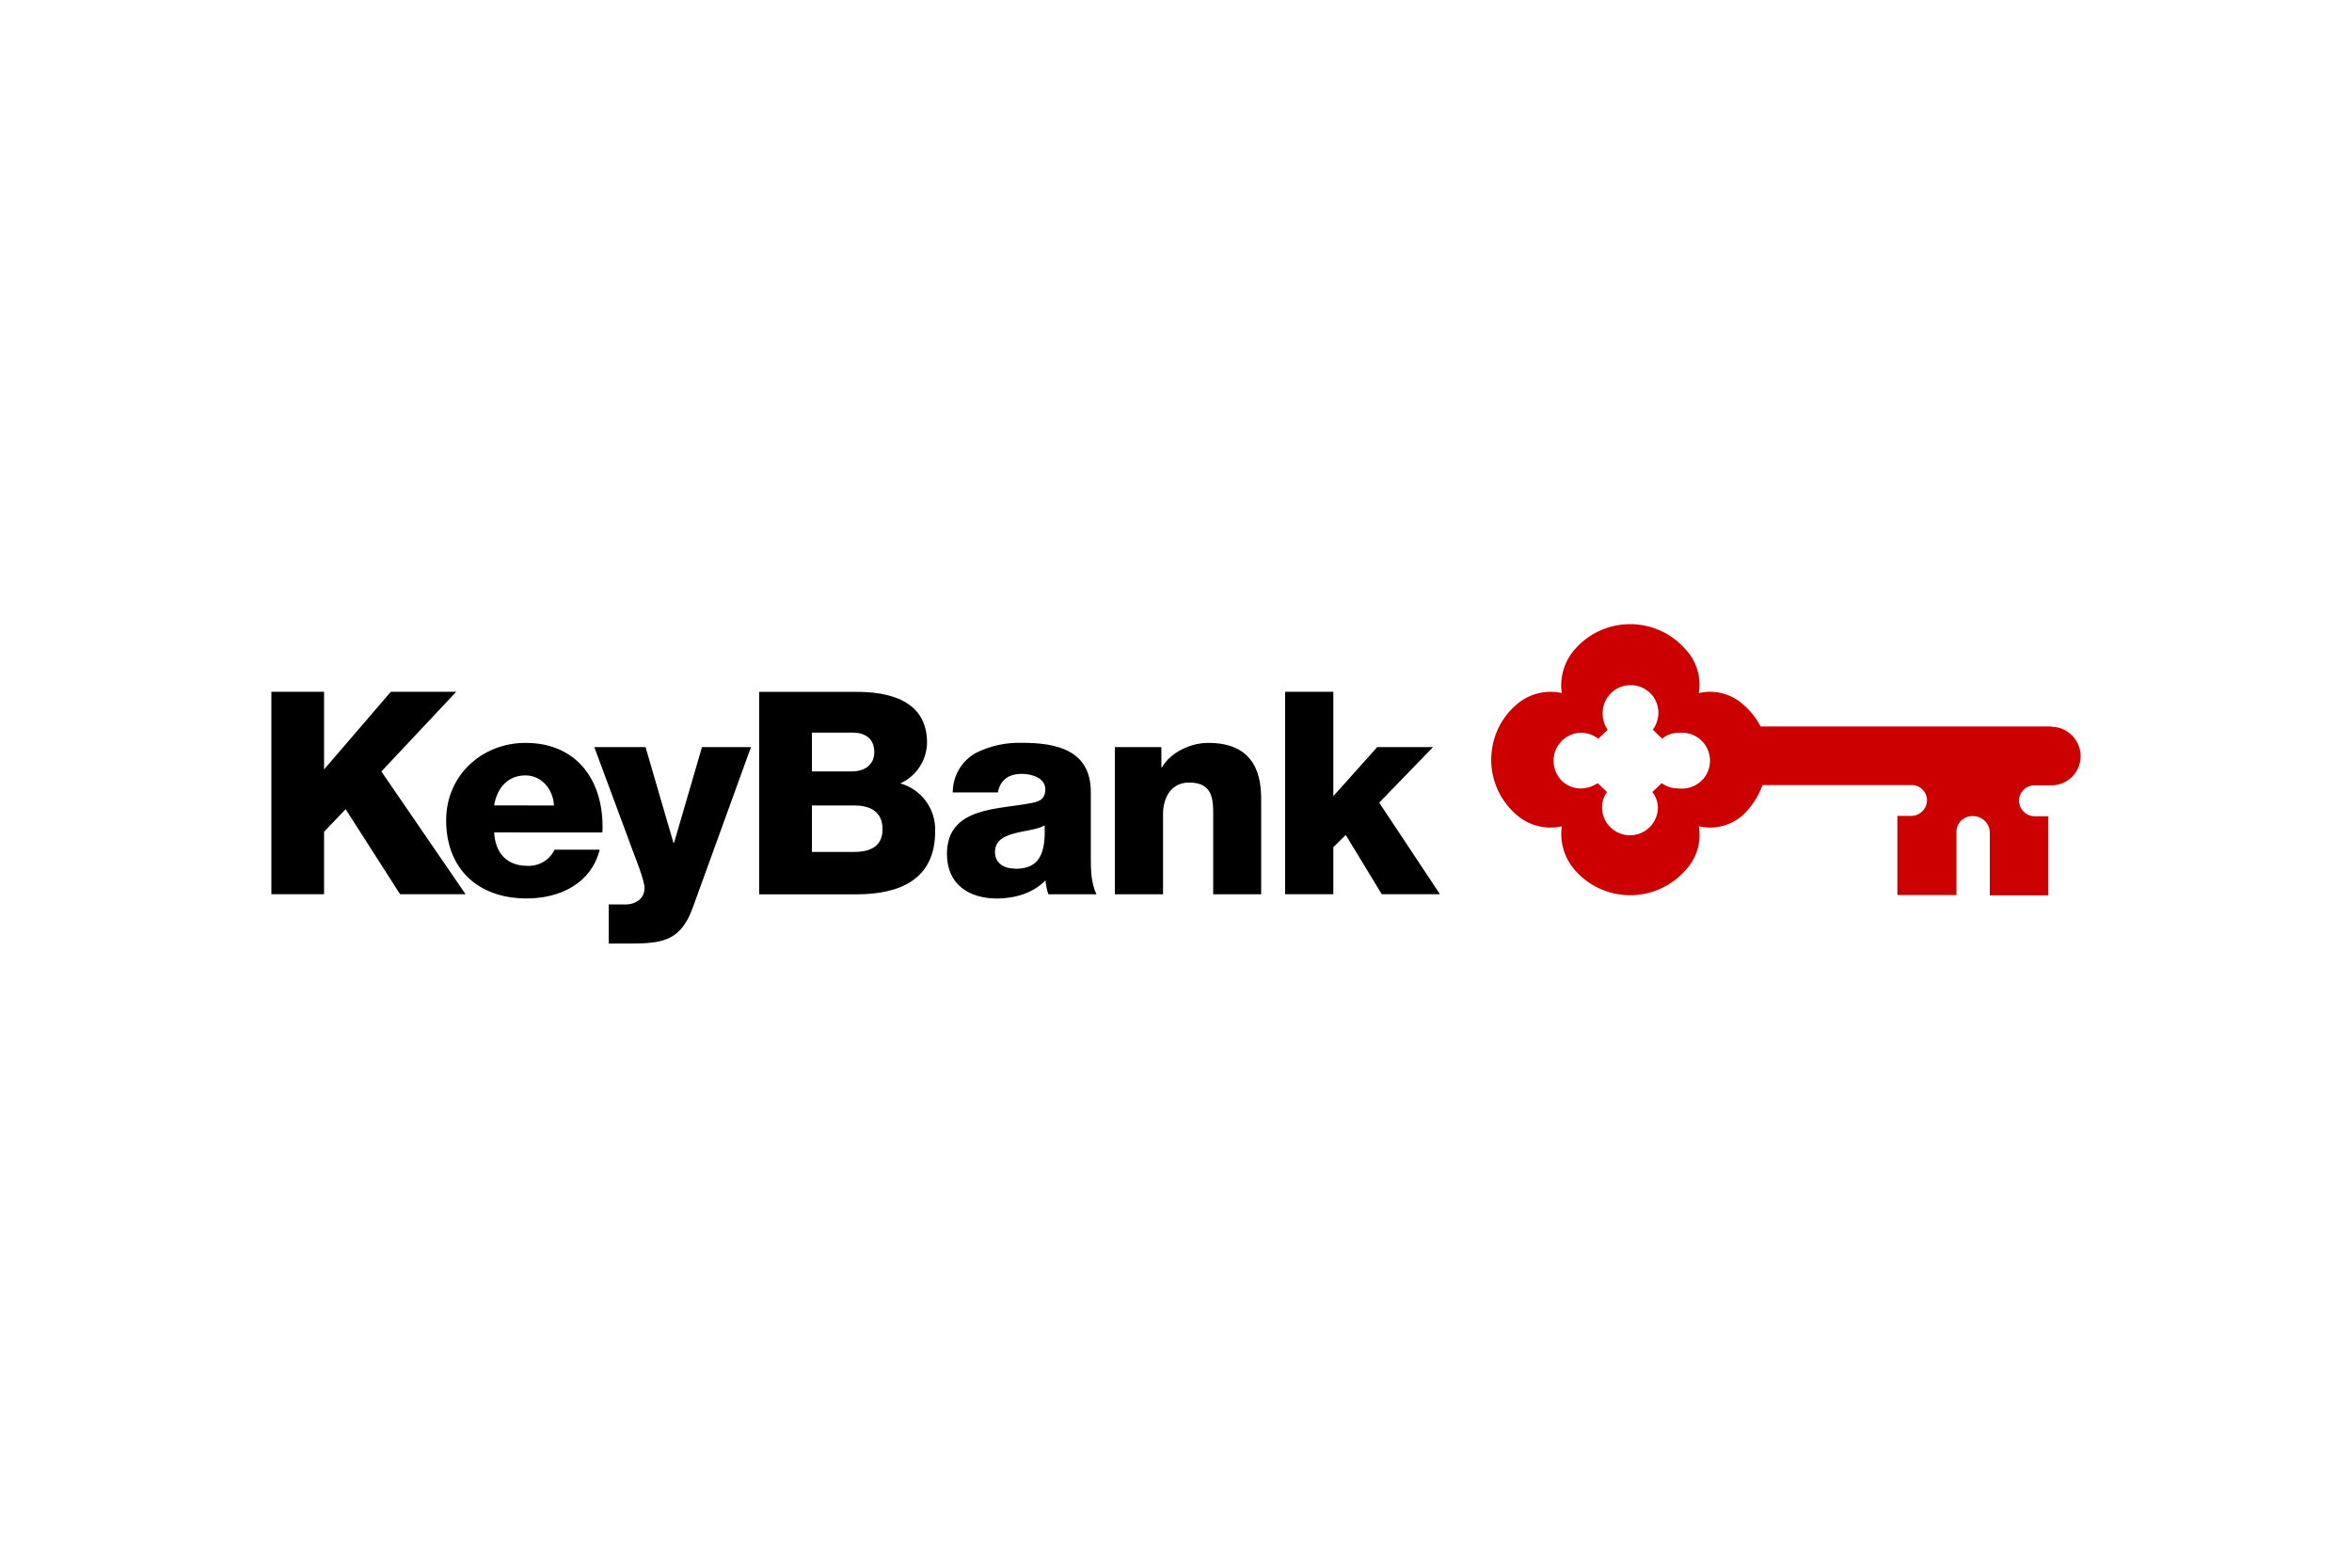
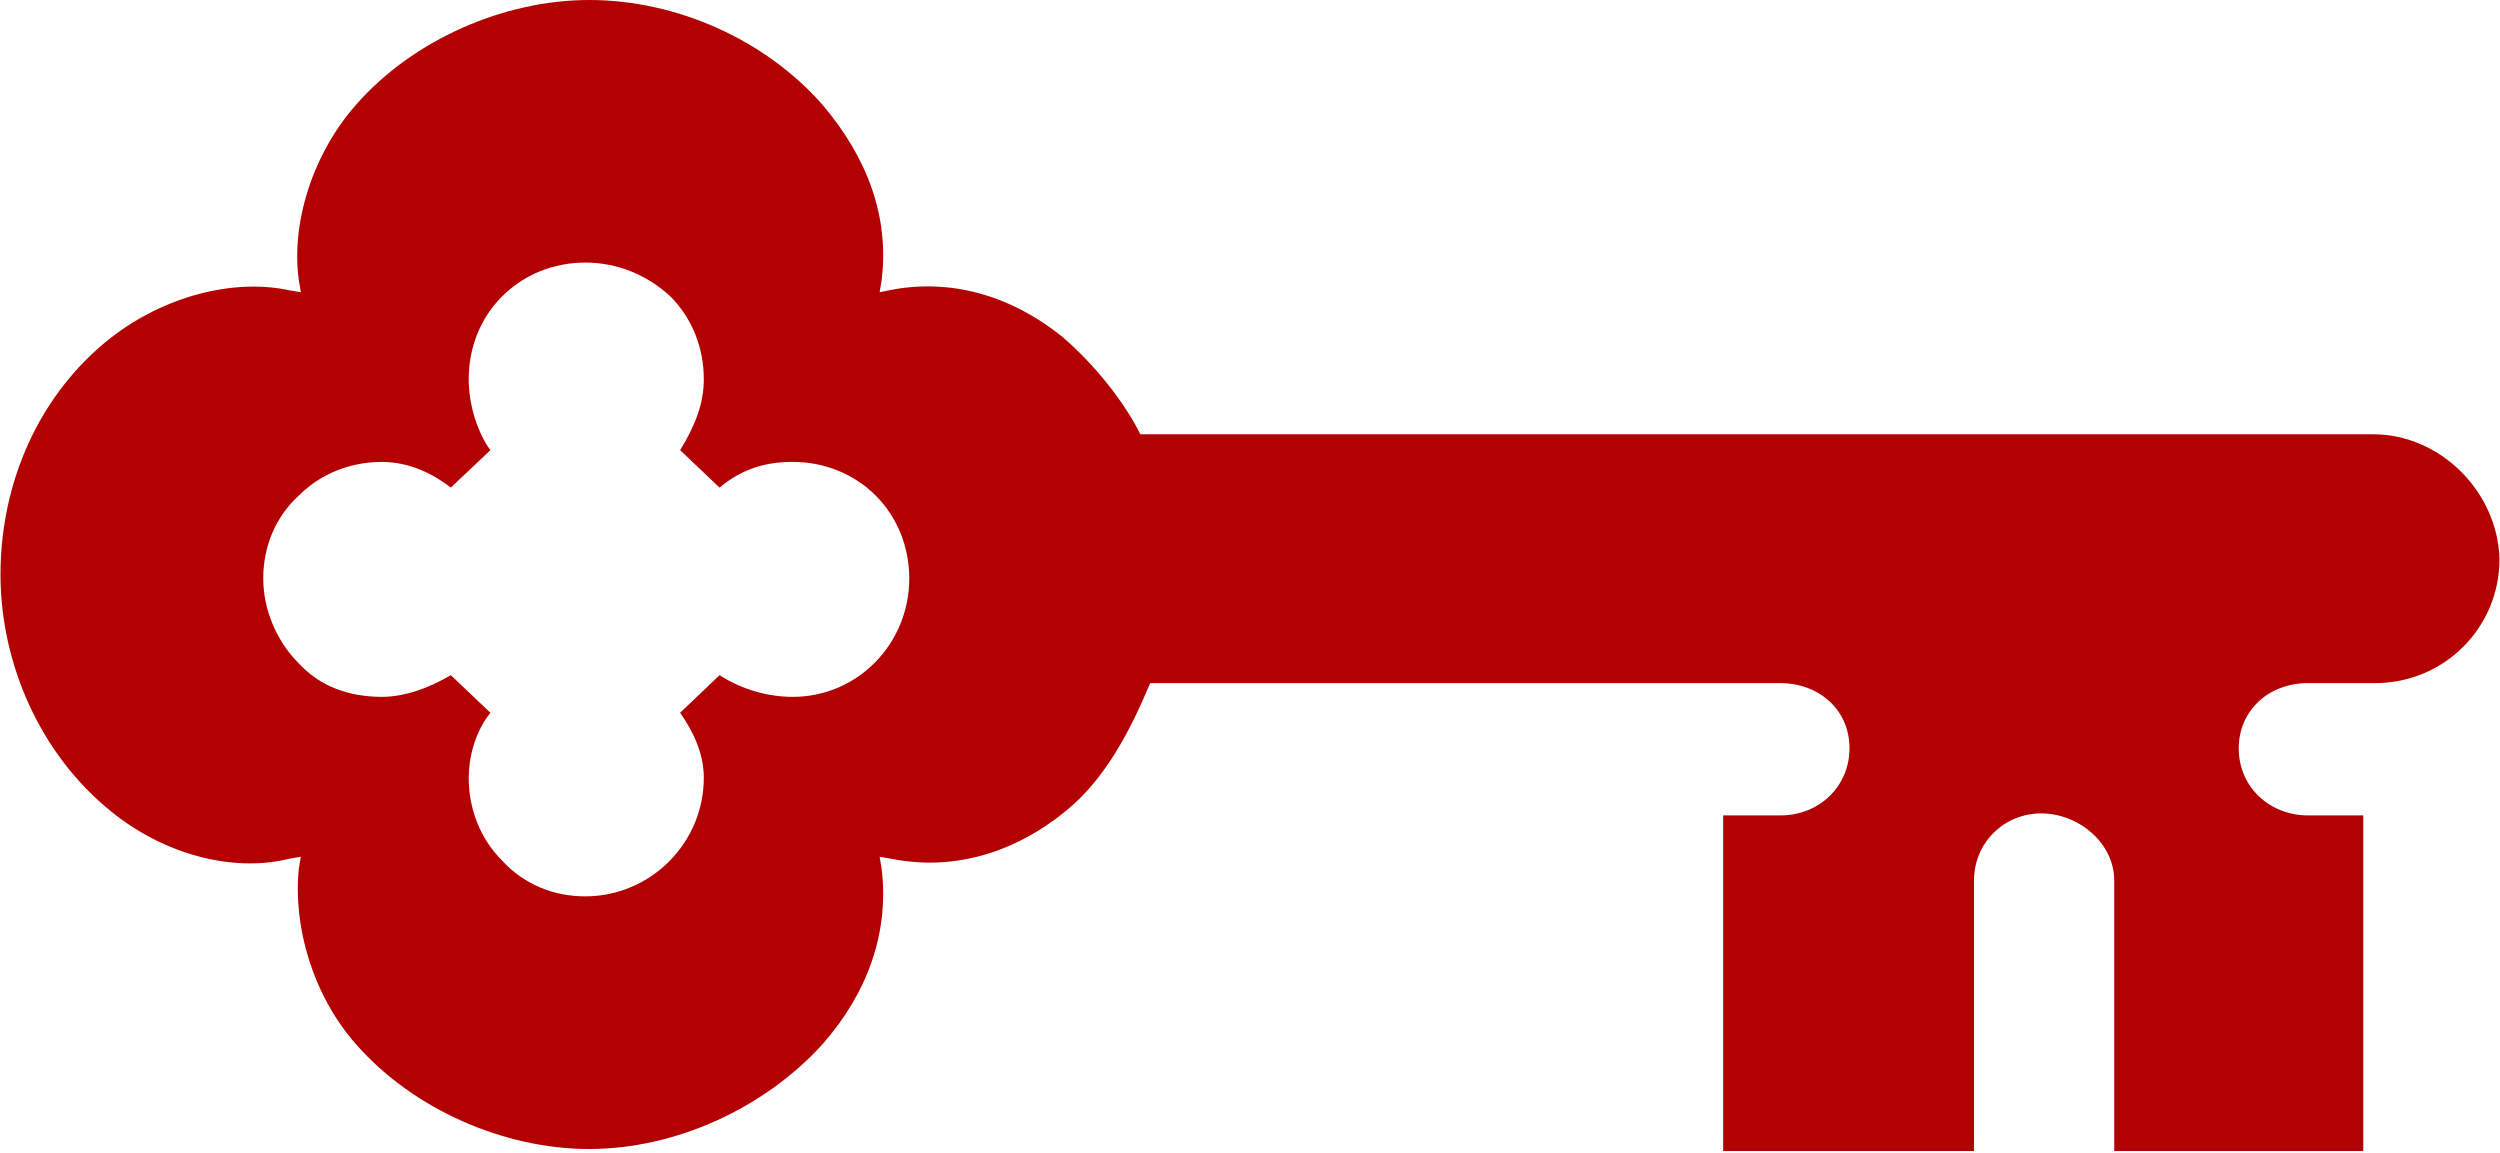
- <svg xmlns="http://www.w3.org/2000/svg" height="800" width="1200" viewBox="-37.5 -11.035 325 66.212">
-   <path d="M194.47 22.711c-.85.01-1.67-.24-2.36-.73l-1.29 1.22c.48.61.75 1.35.77 2.12 0 2.13-1.73 3.86-3.86 3.86s-3.86-1.73-3.86-3.86c-.01-.76.24-1.51.69-2.12l-1.29-1.22c-.67.44-1.44.7-2.24.73-1.02.02-2-.36-2.73-1.07-.72-.74-1.13-1.74-1.13-2.77 0-2.13 1.73-3.86 3.86-3.86.84.02 1.66.31 2.32.83l1.29-1.24c-.46-.68-.7-1.49-.69-2.31 0-2.13 1.73-3.86 3.86-3.86 1.03-.01 2.02.4 2.75 1.13.71.72 1.11 1.7 1.1 2.72-.02.83-.29 1.64-.77 2.31l1.29 1.24c.66-.56 1.5-.85 2.36-.81 2.12-.21 4.01 1.33 4.23 3.46.22 2.13-1.33 4.01-3.46 4.23-.26.03-.51.03-.77 0m51.48-8.57h-40.24c-.63-1.2-1.48-2.26-2.52-3.13-1.56-1.35-3.64-1.92-5.66-1.56l-.35.08.04-.37c.24-2.1-.46-4.2-1.93-5.73-3.71-4.2-10.12-4.6-14.32-.89-.31.28-.61.57-.89.89-1.4 1.56-2.08 3.64-1.89 5.73l.06.37-.36-.08c-2.07-.35-4.18.22-5.79 1.56-4.26 3.55-4.84 9.89-1.29 14.15.39.47.82.9 1.29 1.29 1.61 1.35 3.72 1.92 5.79 1.56l.36-.07-.05.37c-.19 2.09.49 4.16 1.89 5.73 3.71 4.2 10.13 4.59 14.33.88.31-.27.6-.57.88-.88 1.47-1.52 2.17-3.62 1.93-5.73l-.05-.37.36.07c2.02.36 4.1-.22 5.66-1.56 1.25-1.16 2.2-2.6 2.77-4.21h20.51c1.16-.06 2.16.83 2.22 1.99v.09c0 1.21-.99 2.18-2.19 2.18h-1.9v10.94h8.16v-8.73c0-1.2.97-2.17 2.17-2.18h.05c1.25-.04 2.31.92 2.39 2.17v8.78h8.07v-10.93h-1.8c-1.2.03-2.19-.91-2.23-2.11v-.05c.01-1.17.97-2.12 2.14-2.11h2.32c2.22.01 4.04-1.78 4.05-4.01v-.02c0-2.24-1.81-4.06-4.05-4.07" fill="#C00" />
-   <path d="M16.5 9.351l-9.22 10.73V9.351H0v27.97h7.28v-8.62l2.98-3.13 7.52 11.75h9.05L15.2 20.361l10.34-11.01H16.5m22.55 15.71c-.12-2.27-1.73-4.16-3.96-4.16-2.35 0-3.92 1.69-4.31 4.15zm-8.26 3.72c.12 2.79 1.72 4.62 4.55 4.62 1.6.09 3.1-.79 3.8-2.23h6.23c-1.21 4.73-5.56 6.74-10.1 6.74-6.62 0-11.12-4-11.12-10.81 0-6.23 4.97-10.69 10.97-10.69 7.29 0 10.94 5.48 10.62 12.38zm18.96 15.36h-3.13v-5.4h2.28c1.52 0 2.66-.86 2.66-2.27 0-1.09-1.29-4.23-1.69-5.33l-5.25-14.15h7.08l3.86 13.24h.08l3.86-13.24h6.77l-8.02 22.13c-1.62 4.5-3.99 5.02-8.5 5.02zm37.16-22.13c2.22-1.01 3.66-3.21 3.69-5.64 0-5.84-5.29-7.09-10.11-7.01H67.4v27.98h13.43c6 0 10.89-2.04 10.89-8.7.12-3.06-1.87-5.8-4.81-6.63zm-12.22-7.02h5.64c1.53 0 2.98.68 2.98 2.7s-1.72 2.66-2.98 2.66h-5.64zm5.84 16.49h-5.84v-6.42h5.84c2.19 0 3.92.82 3.92 3.29 0 2.31-1.61 3.13-3.92 3.13zm26.44 3.92c.05.66.18 1.31.39 1.93h6.65c-.78-1.61-.78-3.49-.78-5.21v-8.91c0-5.76-4.66-6.81-9.48-6.81-2.23-.07-4.44.41-6.43 1.41-1.96 1.11-3.17 3.19-3.17 5.44l.01.01h6.23c.32-1.75 1.49-2.57 3.33-2.57 1.38 0 3.22.59 3.22 2.12 0 1.24-.62 1.64-1.76 1.88-4.63.97-11.83.46-11.83 7.08 0 4.22 3.08 6.15 6.94 6.15 2.42-.02 4.96-.72 6.68-2.52zm-4.24-6.5c1.45-.39 3.18-.51 4.12-1.09.16 4.19-.9 6-4.07 6l-.01-.02c-1.49 0-2.78-.71-2.78-2.31s1.29-2.19 2.74-2.58zm34.04-4.62v13.05h-6.63v-9.84c0-2.79.31-5.6-3.33-5.6-2.51 0-3.6 2.12-3.6 4.35v11.09h-6.66v-20.34h6.43v2.79h.08c1.22-2.08 3.96-3.37 6.38-3.37 6.78-.01 7.33 4.93 7.33 7.87zm9.97 13.04h-6.66V9.351h6.66v14.42l6.07-6.78h7.71l-7.44 7.68 8.39 12.65h-8.04l-4.97-8.18-1.72 1.68z" />
+ <svg xmlns="http://www.w3.org/2000/svg" version="1.2" viewBox="0 0 1510 696" width="1510" height="696">
+   <style>
+ 		.s0 { fill: #b30000 } 
+ 	</style>
+   <path id="Layer" fill-rule="evenodd" class="s0" d="m1509.7 337.5c0 41.7-33.4 75.1-75.2 75.1h-40.5c-23.9 0-41.8 16.7-41.8 39.4 0 23.8 19.1 40.5 41.8 40.5h33.4v202.7h-150.4v-163.4c0-22.6-21.5-40.5-44.1-40.5-22.7 0-40.6 17.9-40.6 40.5v163.4h-151.5v-202.7h34.6c23.8 0 41.7-17.9 41.7-40.5 0-23.9-19.1-39.4-41.7-39.4h-380.7c-11.9 28.6-27.4 58.4-51.3 77.5-32.2 26.2-69.2 35.8-105 28.6l-7.1-1.2 1.2 7.2c4.7 38.2-8.4 75.1-35.8 106.1-34.6 38.2-88.3 63.2-140.8 63.2-51.3 0-106.2-23.8-140.8-63.2-26.3-29.8-38.2-71.5-34.6-106.1l1.2-7.2-7.2 1.2c-33.4 8.4-75.2-2.4-107.4-28.6-42.9-34.6-66.8-89.4-66.8-143.1 0-54.8 22.7-108.5 66.8-143.1 32.2-25 74-35.8 107.4-28.6l7.2 1.2-1.2-7.2c-4.8-34.5 8.3-76.3 34.6-106.1 34.6-39.4 89.5-63.2 140.8-63.2 52.5 0 106.2 23.8 140.8 63.2 27.4 32.2 40.5 68 35.8 106.1l-1.2 7.2 5.9-1.2c35.8-7.2 72.8 2.4 105 28.6 17.9 15.5 35.8 37 46.6 58.4h744.5c40.6 0 75.2 34.6 76.4 75.2zm-960.5 11.9c0-19.1-7.2-37-20.3-50.1-13.1-13.1-31-20.3-50.1-20.3-15.5 0-29.9 3.6-44.2 15.5l-23.8-22.6c9.5-15.5 14.3-28.6 14.3-42.9 0-19.1-7.2-37-20.3-50.1-14.3-13.1-32.2-20.3-51.3-20.3-19.1 0-37 7.2-50.1 20.3-13.2 13.1-20.3 31-20.3 50.1 0 16.7 6 33.3 13.1 42.9l-23.9 22.6c-10.7-8.3-25-15.5-41.7-15.5-19.1 0-37 7.2-50.1 20.3-14.3 13.1-21.5 31-21.5 50.1 0 19.1 8.3 38.2 21.5 51.3 13.1 14.3 31 20.2 50.1 20.2 13.1 0 27.4-4.7 41.7-13.1l23.9 22.7c-9.5 11.9-13.1 27.4-13.1 39.3 0 19.1 7.1 37 20.3 50.1 13.1 14.3 31 21.5 50.1 21.5 39.4 0 71.6-32.2 71.6-71.6 0-14.3-6-27.4-14.3-39.3l23.8-22.7c13.1 8.4 28.7 13.1 44.2 13.1 39.3 0 70.4-32.2 70.4-71.5z" />
</svg>
